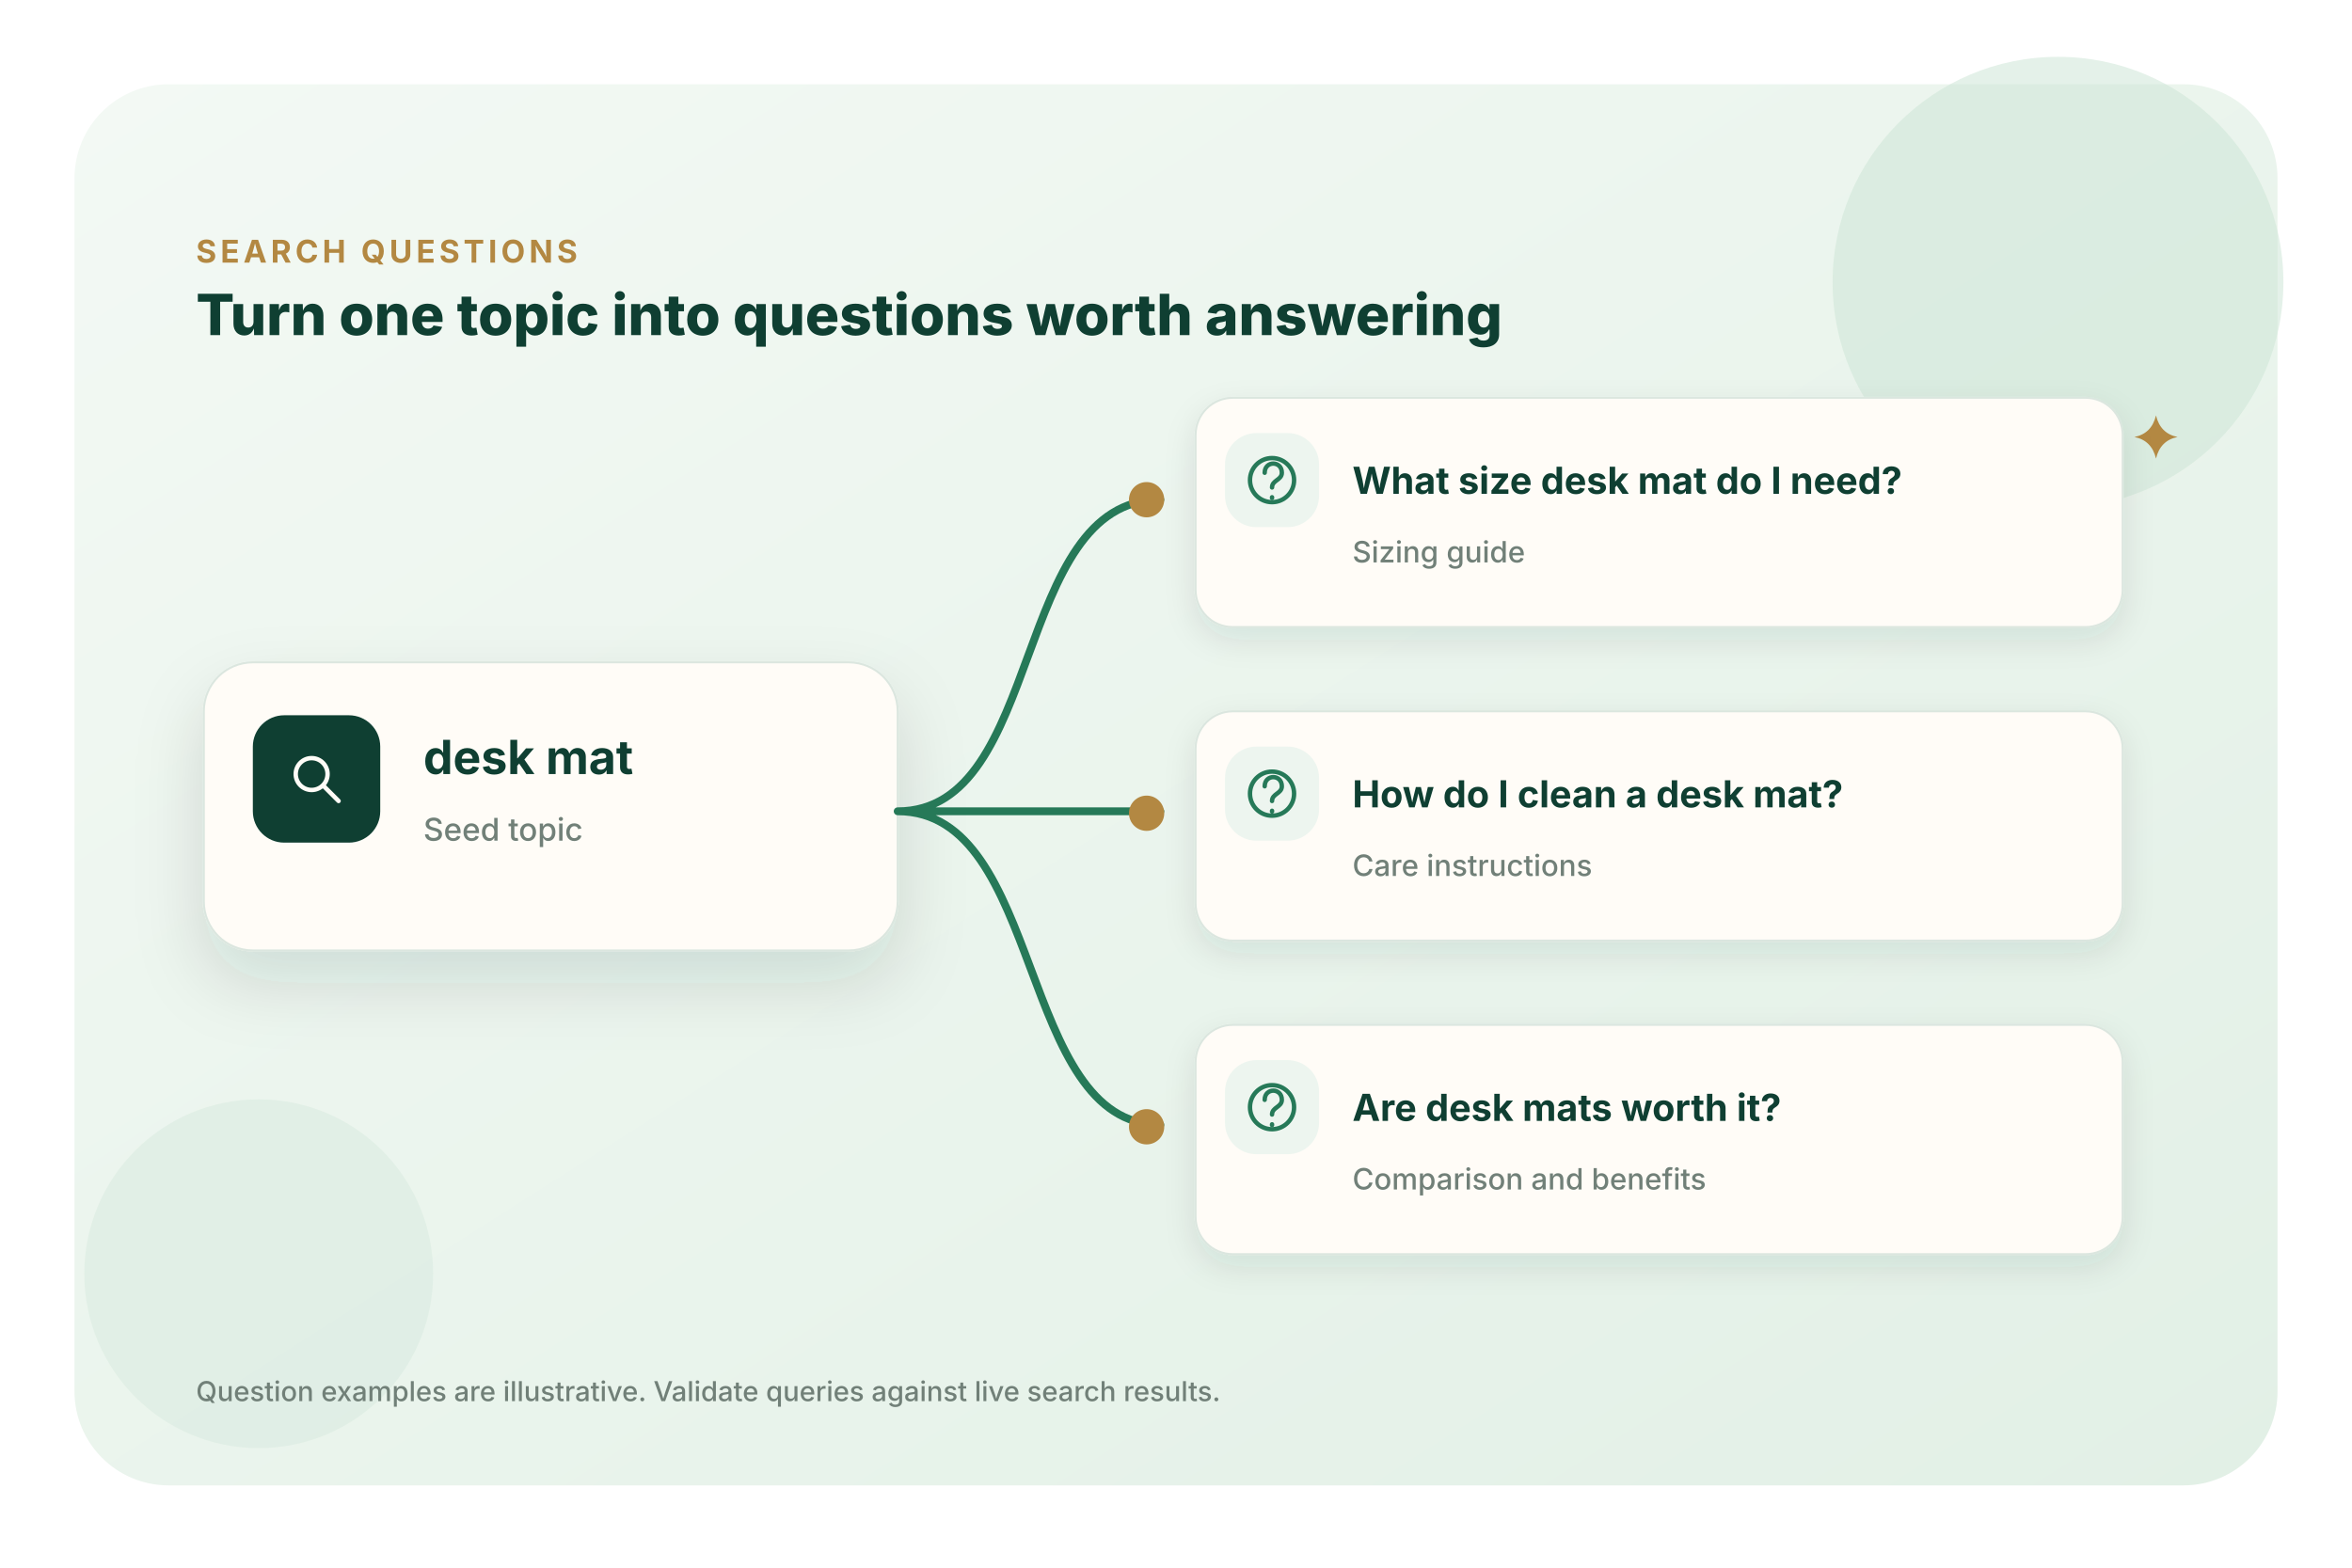
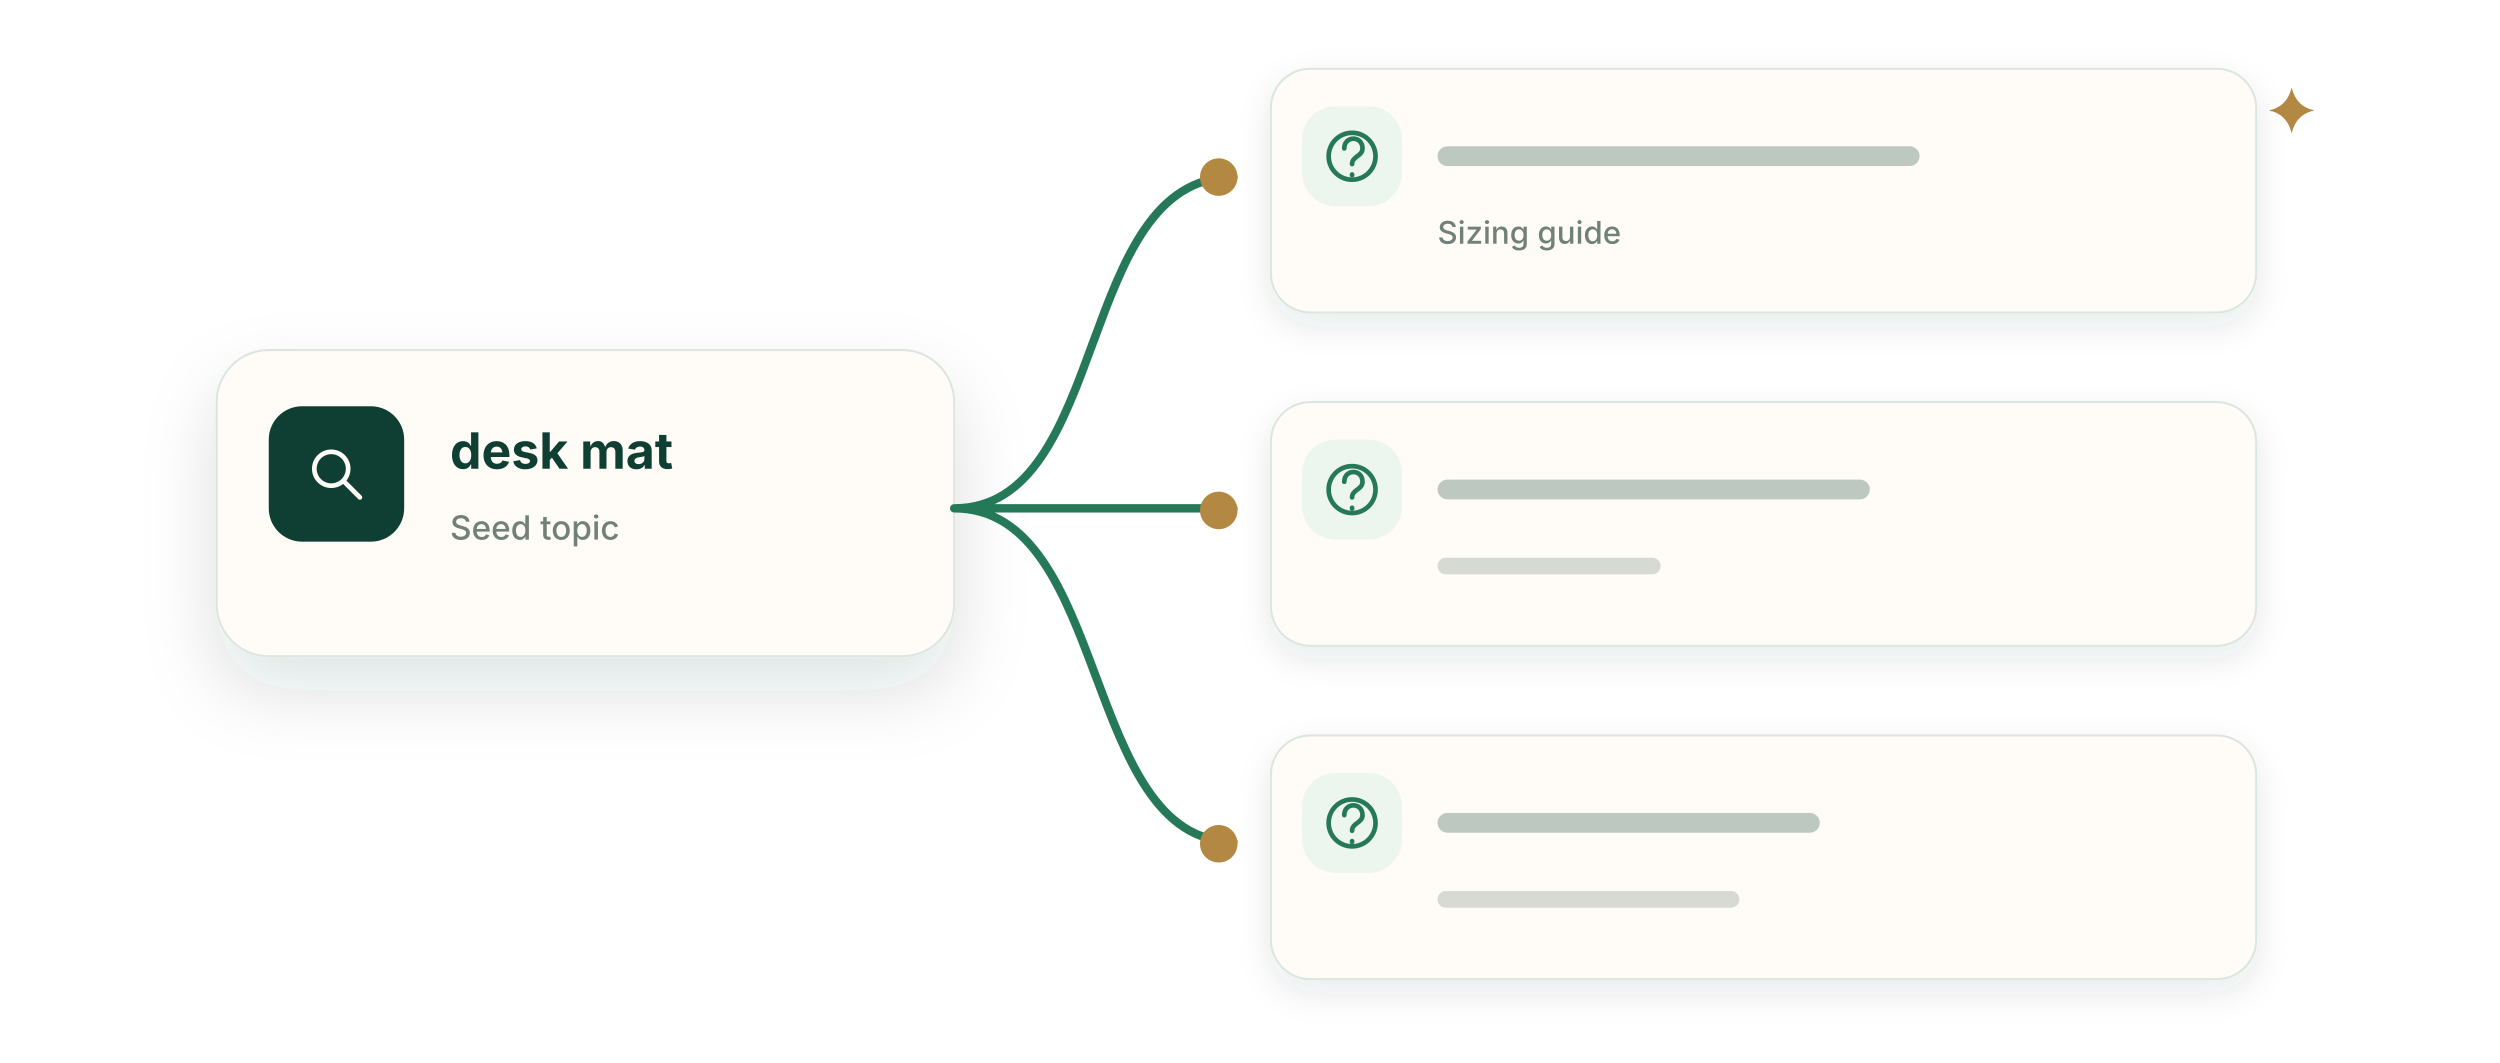
- <svg xmlns="http://www.w3.org/2000/svg" width="1200" height="800" viewBox="0 0 1200 800" role="img" aria-labelledby="svgtitle svgdesc">
+ <svg xmlns="http://www.w3.org/2000/svg" width="1200" height="510" viewBox="0 170 1200 510" role="img" aria-labelledby="svgtitle svgdesc">
  <defs>
    <linearGradient id="canvasbg" x1="0" y1="0" x2="1" y2="1">
      <stop stop-color="#F3F9F4" />
      <stop offset="1" stop-color="#E2F0E6" />
    </linearGradient>
    <linearGradient id="dark" x1="0" y1="0" x2="1" y2="1">
      <stop stop-color="#267958" />
      <stop offset="1" stop-color="#0F3F32" />
    </linearGradient>
    <linearGradient id="warm" x1="0" y1="0" x2="1" y2="1">
      <stop stop-color="#F9ECD7" />
      <stop offset="1" stop-color="#E8CEA4" />
    </linearGradient>
    <linearGradient id="glass" x1="0" y1="0" x2="1" y2="1">
      <stop stop-color="#FFFFFF" />
      <stop offset="1" stop-color="#F7FBF8" />
    </linearGradient>
    <filter id="sh" x="-35%" y="-40%" width="175%" height="190%">
      <feDropShadow dx="0" dy="16" stdDeviation="17" flood-color="#123D2C" flood-opacity=".13" />
    </filter>
    <filter id="sh2" x="-35%" y="-40%" width="175%" height="190%">
      <feDropShadow dx="0" dy="6" stdDeviation="8" flood-color="#123D2C" flood-opacity=".10" />
    </filter>
    <clipPath id="clipcircle">
      <circle cx="0" cy="0" r="100" />
    </clipPath>
  </defs>
-   <rect x="38" y="43" width="1124" height="715" rx="48" fill="url(#canvasbg)" />
-   <circle cx="1050" cy="144" r="115" fill="#CCE5D5" opacity="0.53" />
-   <circle cx="132" cy="650" r="89" fill="#D6E9DD" opacity="0.48" />
-   <text x="100" y="134" font-family="Inter,Arial,sans-serif" font-size="16" font-weight="750" fill="#B38842" letter-spacing="2">SEARCH QUESTIONS</text>
-   <text x="100" y="171" font-family="Inter,Arial,sans-serif" font-size="29" font-weight="760" fill="#0F3F32">Turn one topic into questions worth answering</text>
  <path d="M 1100 212 Q 1102.2 221.24 1111 223 Q 1102.2 224.76 1100 234 Q 1097.8 224.76 1089 223 Q 1097.8 221.24 1100 212 Z" fill="#B38842" opacity="1" />
  <rect x="104" y="338" width="354" height="147" rx="25" fill="#FFFCF7" stroke="#DBE6DF" stroke-width="1" filter="url(#sh)" />
  <rect x="129" y="365" width="65" height="65" rx="16" fill="#0F3F32" />
  <g transform="translate(146.5,382.5) scale(1.25)" stroke="#FFFCF7" stroke-width="1.8" fill="none" stroke-linecap="round" stroke-linejoin="round">
    <circle cx="10" cy="10" r="6.5" />
    <path d="M15 15l6 6" />
  </g>
  <text x="216" y="395" font-family="Inter,Arial,sans-serif" font-size="24" font-weight="740" fill="#0F3F32">desk mat</text>
  <text x="216" y="429" font-family="Inter,Arial,sans-serif" font-size="16" font-weight="500" fill="#718078">Seed topic</text>
  <path d="M 458 414 C 533 414 516 255 592 255 M 458 414 L592 414 M 458 414 C 533 414 519 574 592 574" fill="none" stroke="#267958" stroke-width="4" stroke-linecap="round" stroke-linejoin="round" opacity="1" />
  <circle cx="585" cy="255" r="9" fill="#B38842" opacity="1" />
  <rect x="610" y="203" width="473" height="117" rx="19" fill="#FFFCF7" stroke="#DBE6DF" stroke-width="1" filter="url(#sh2)" />
  <rect x="625" y="221" width="48" height="48" rx="16" fill="#EDF5EF" />
  <g transform="translate(634.0,230.0) scale(1.25)" stroke="#267958" stroke-width="1.8" fill="none" stroke-linecap="round" stroke-linejoin="round">
    <circle cx="12" cy="12" r="9" />
    <path d="M9 9c0-5 7-5 7 0 0 3-4 3-4 6 M12 19v.3" />
  </g>
-   <text x="690" y="252" font-family="Inter,Arial,sans-serif" font-size="19" font-weight="670" fill="#0F3F32">What size desk mat do I need?</text>
+   <rect x="690.0" y="240.2" width="231.4" height="9.5" rx="4.8" fill="#0F3F32" opacity="0.28" />
  <text x="690" y="287" font-family="Inter,Arial,sans-serif" font-size="15" font-weight="500" fill="#718078">Sizing guide</text>
  <circle cx="585" cy="415" r="9" fill="#B38842" opacity="1" />
  <rect x="610" y="363" width="473" height="117" rx="19" fill="#FFFCF7" stroke="#DBE6DF" stroke-width="1" filter="url(#sh2)" />
  <rect x="625" y="381" width="48" height="48" rx="16" fill="#EDF5EF" />
  <g transform="translate(634.0,390.0) scale(1.25)" stroke="#267958" stroke-width="1.8" fill="none" stroke-linecap="round" stroke-linejoin="round">
    <circle cx="12" cy="12" r="9" />
    <path d="M9 9c0-5 7-5 7 0 0 3-4 3-4 6 M12 19v.3" />
  </g>
-   <text x="690" y="412" font-family="Inter,Arial,sans-serif" font-size="19" font-weight="670" fill="#0F3F32">How do I clean a desk mat?</text>
-   <text x="690" y="447" font-family="Inter,Arial,sans-serif" font-size="15" font-weight="500" fill="#718078">Care instructions</text>
+   <rect x="690.0" y="400.2" width="207.5" height="9.5" rx="4.8" fill="#0F3F32" opacity="0.28" />
+   <rect x="690.0" y="437.7" width="107.1" height="8.0" rx="4.0" fill="#718078" opacity="0.28" />
  <circle cx="585" cy="575" r="9" fill="#B38842" opacity="1" />
  <rect x="610" y="523" width="473" height="117" rx="19" fill="#FFFCF7" stroke="#DBE6DF" stroke-width="1" filter="url(#sh2)" />
  <rect x="625" y="541" width="48" height="48" rx="16" fill="#EDF5EF" />
  <g transform="translate(634.0,550.0) scale(1.25)" stroke="#267958" stroke-width="1.8" fill="none" stroke-linecap="round" stroke-linejoin="round">
    <circle cx="12" cy="12" r="9" />
    <path d="M9 9c0-5 7-5 7 0 0 3-4 3-4 6 M12 19v.3" />
  </g>
-   <text x="690" y="572" font-family="Inter,Arial,sans-serif" font-size="19" font-weight="670" fill="#0F3F32">Are desk mats worth it?</text>
-   <text x="690" y="607" font-family="Inter,Arial,sans-serif" font-size="15" font-weight="500" fill="#718078">Comparison and benefits</text>
-   <text x="100" y="715" font-family="Inter,Arial,sans-serif" font-size="14" font-weight="480" fill="#718078">Question examples are illustrative. Validate queries against live search results.</text>
+   <rect x="690.0" y="560.2" width="183.5" height="9.5" rx="4.8" fill="#0F3F32" opacity="0.28" />
+   <rect x="690.0" y="597.7" width="144.9" height="8.0" rx="4.0" fill="#718078" opacity="0.28" />
</svg>
